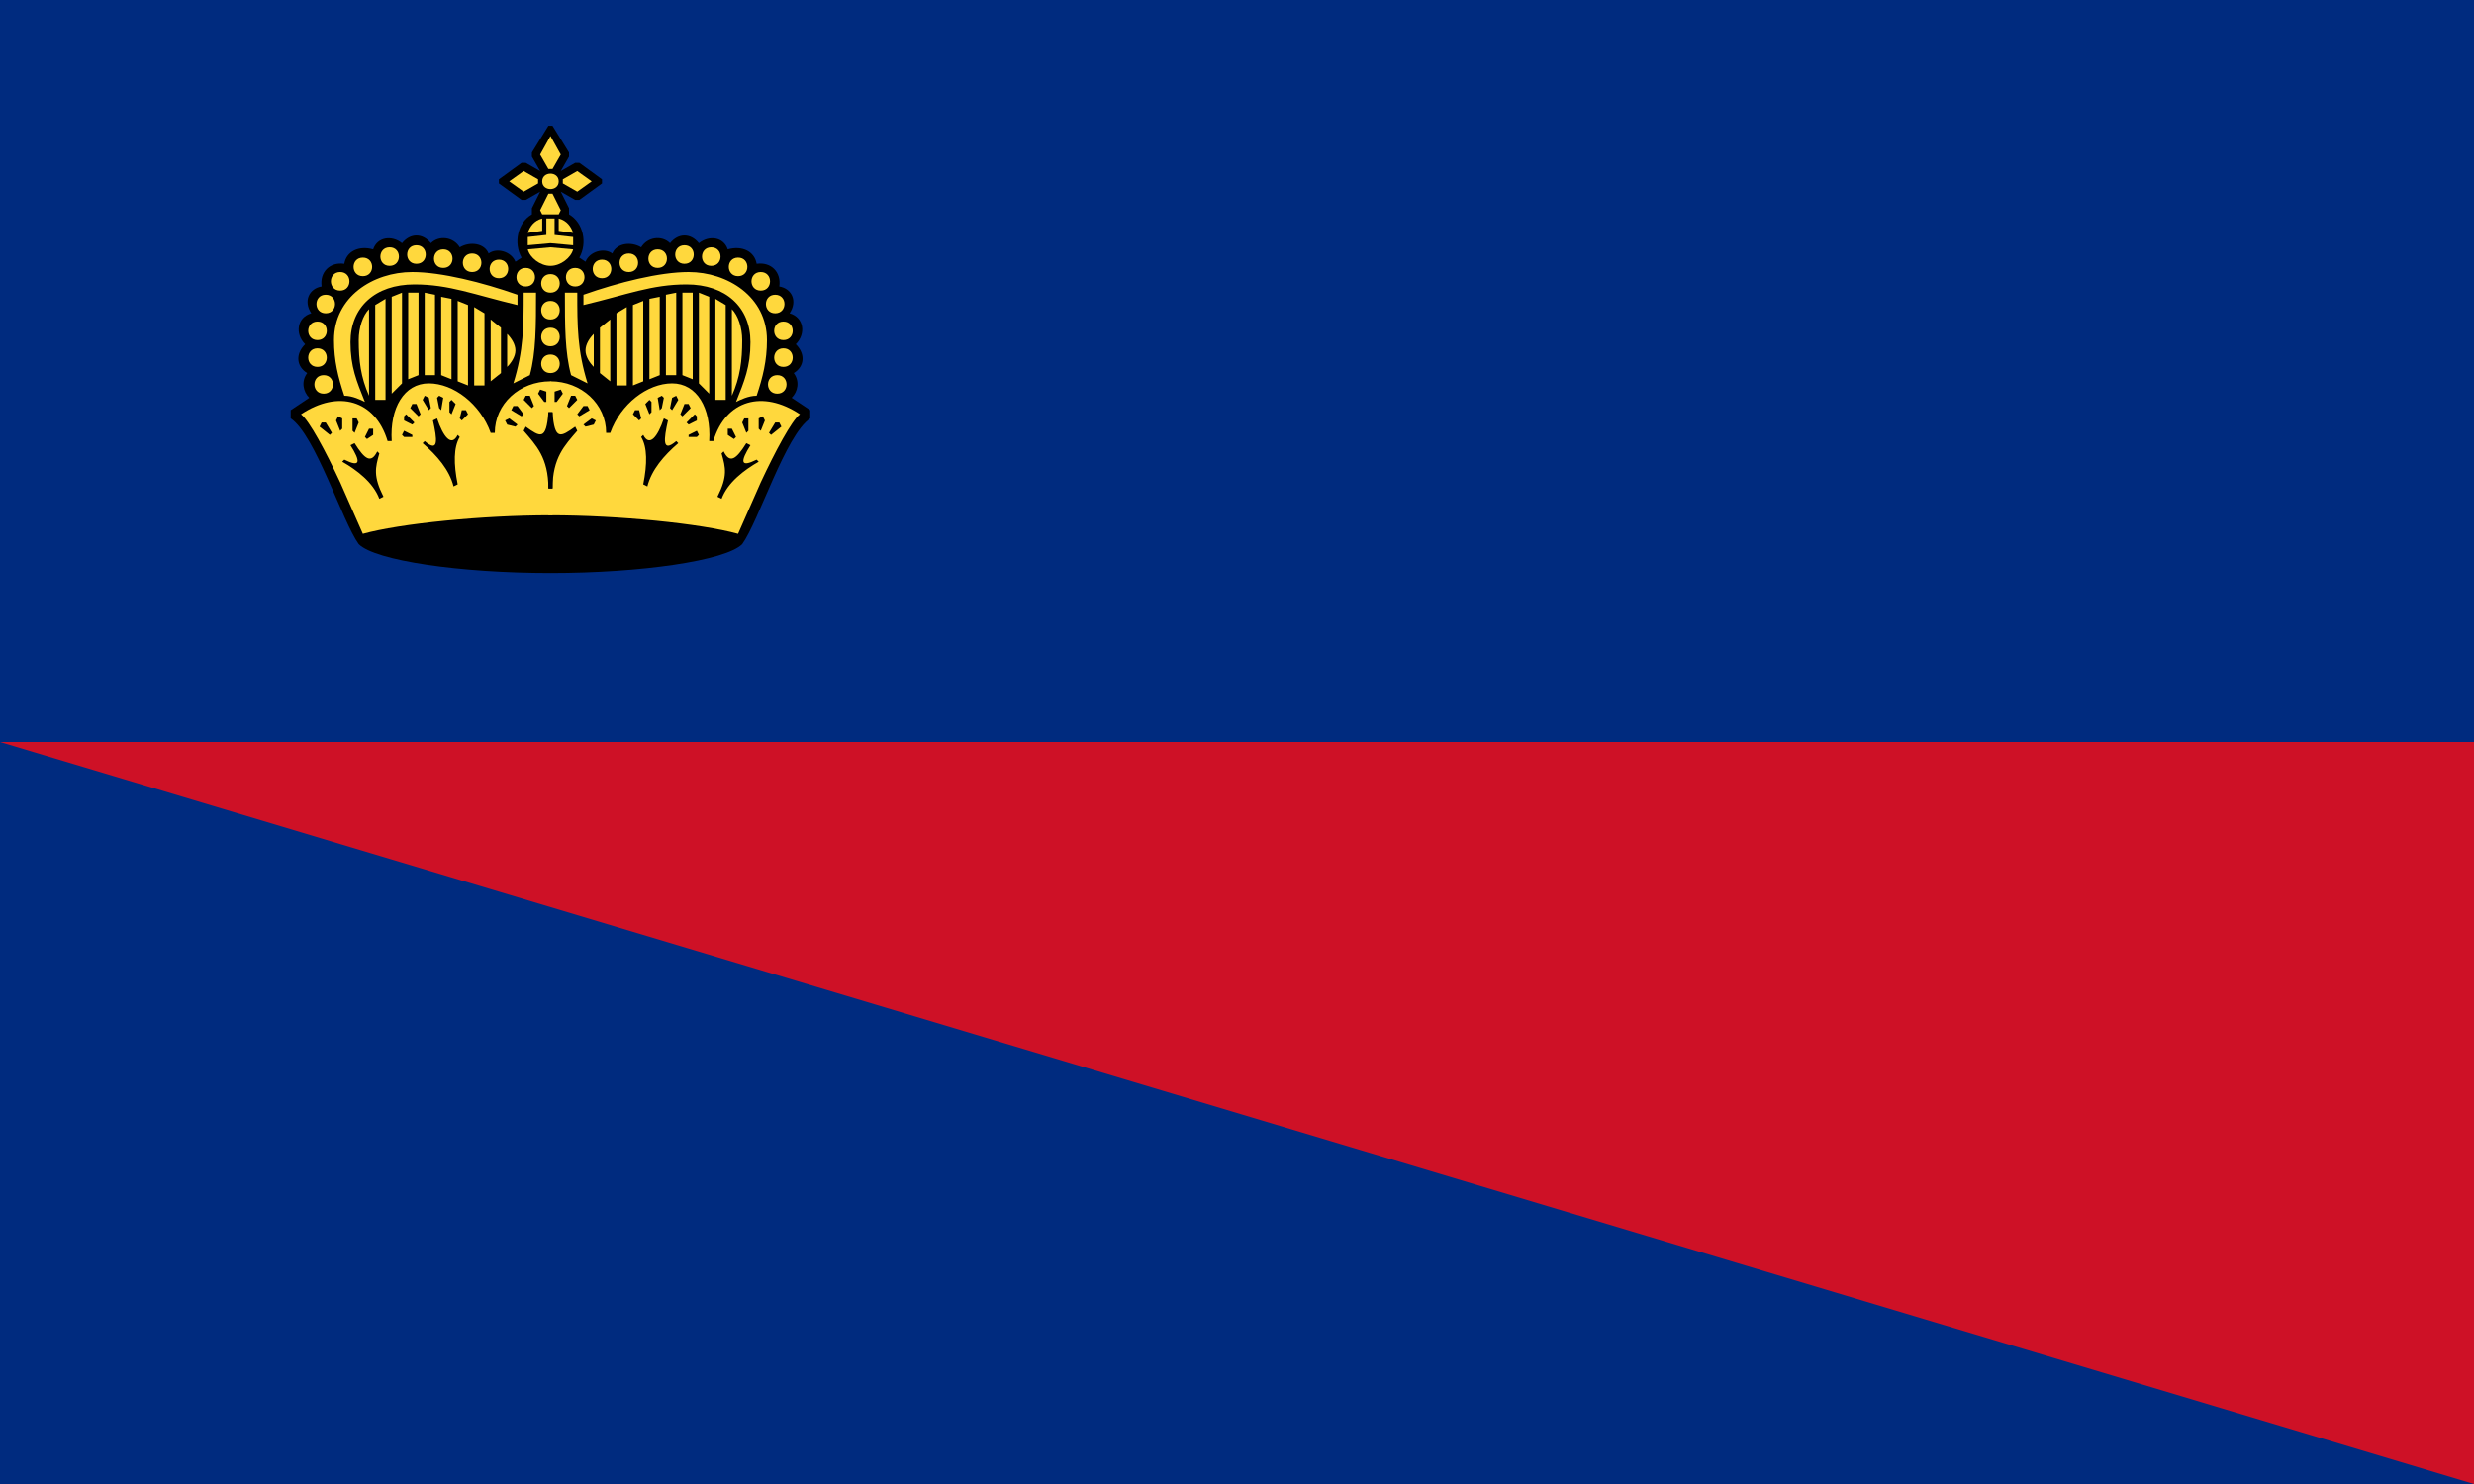
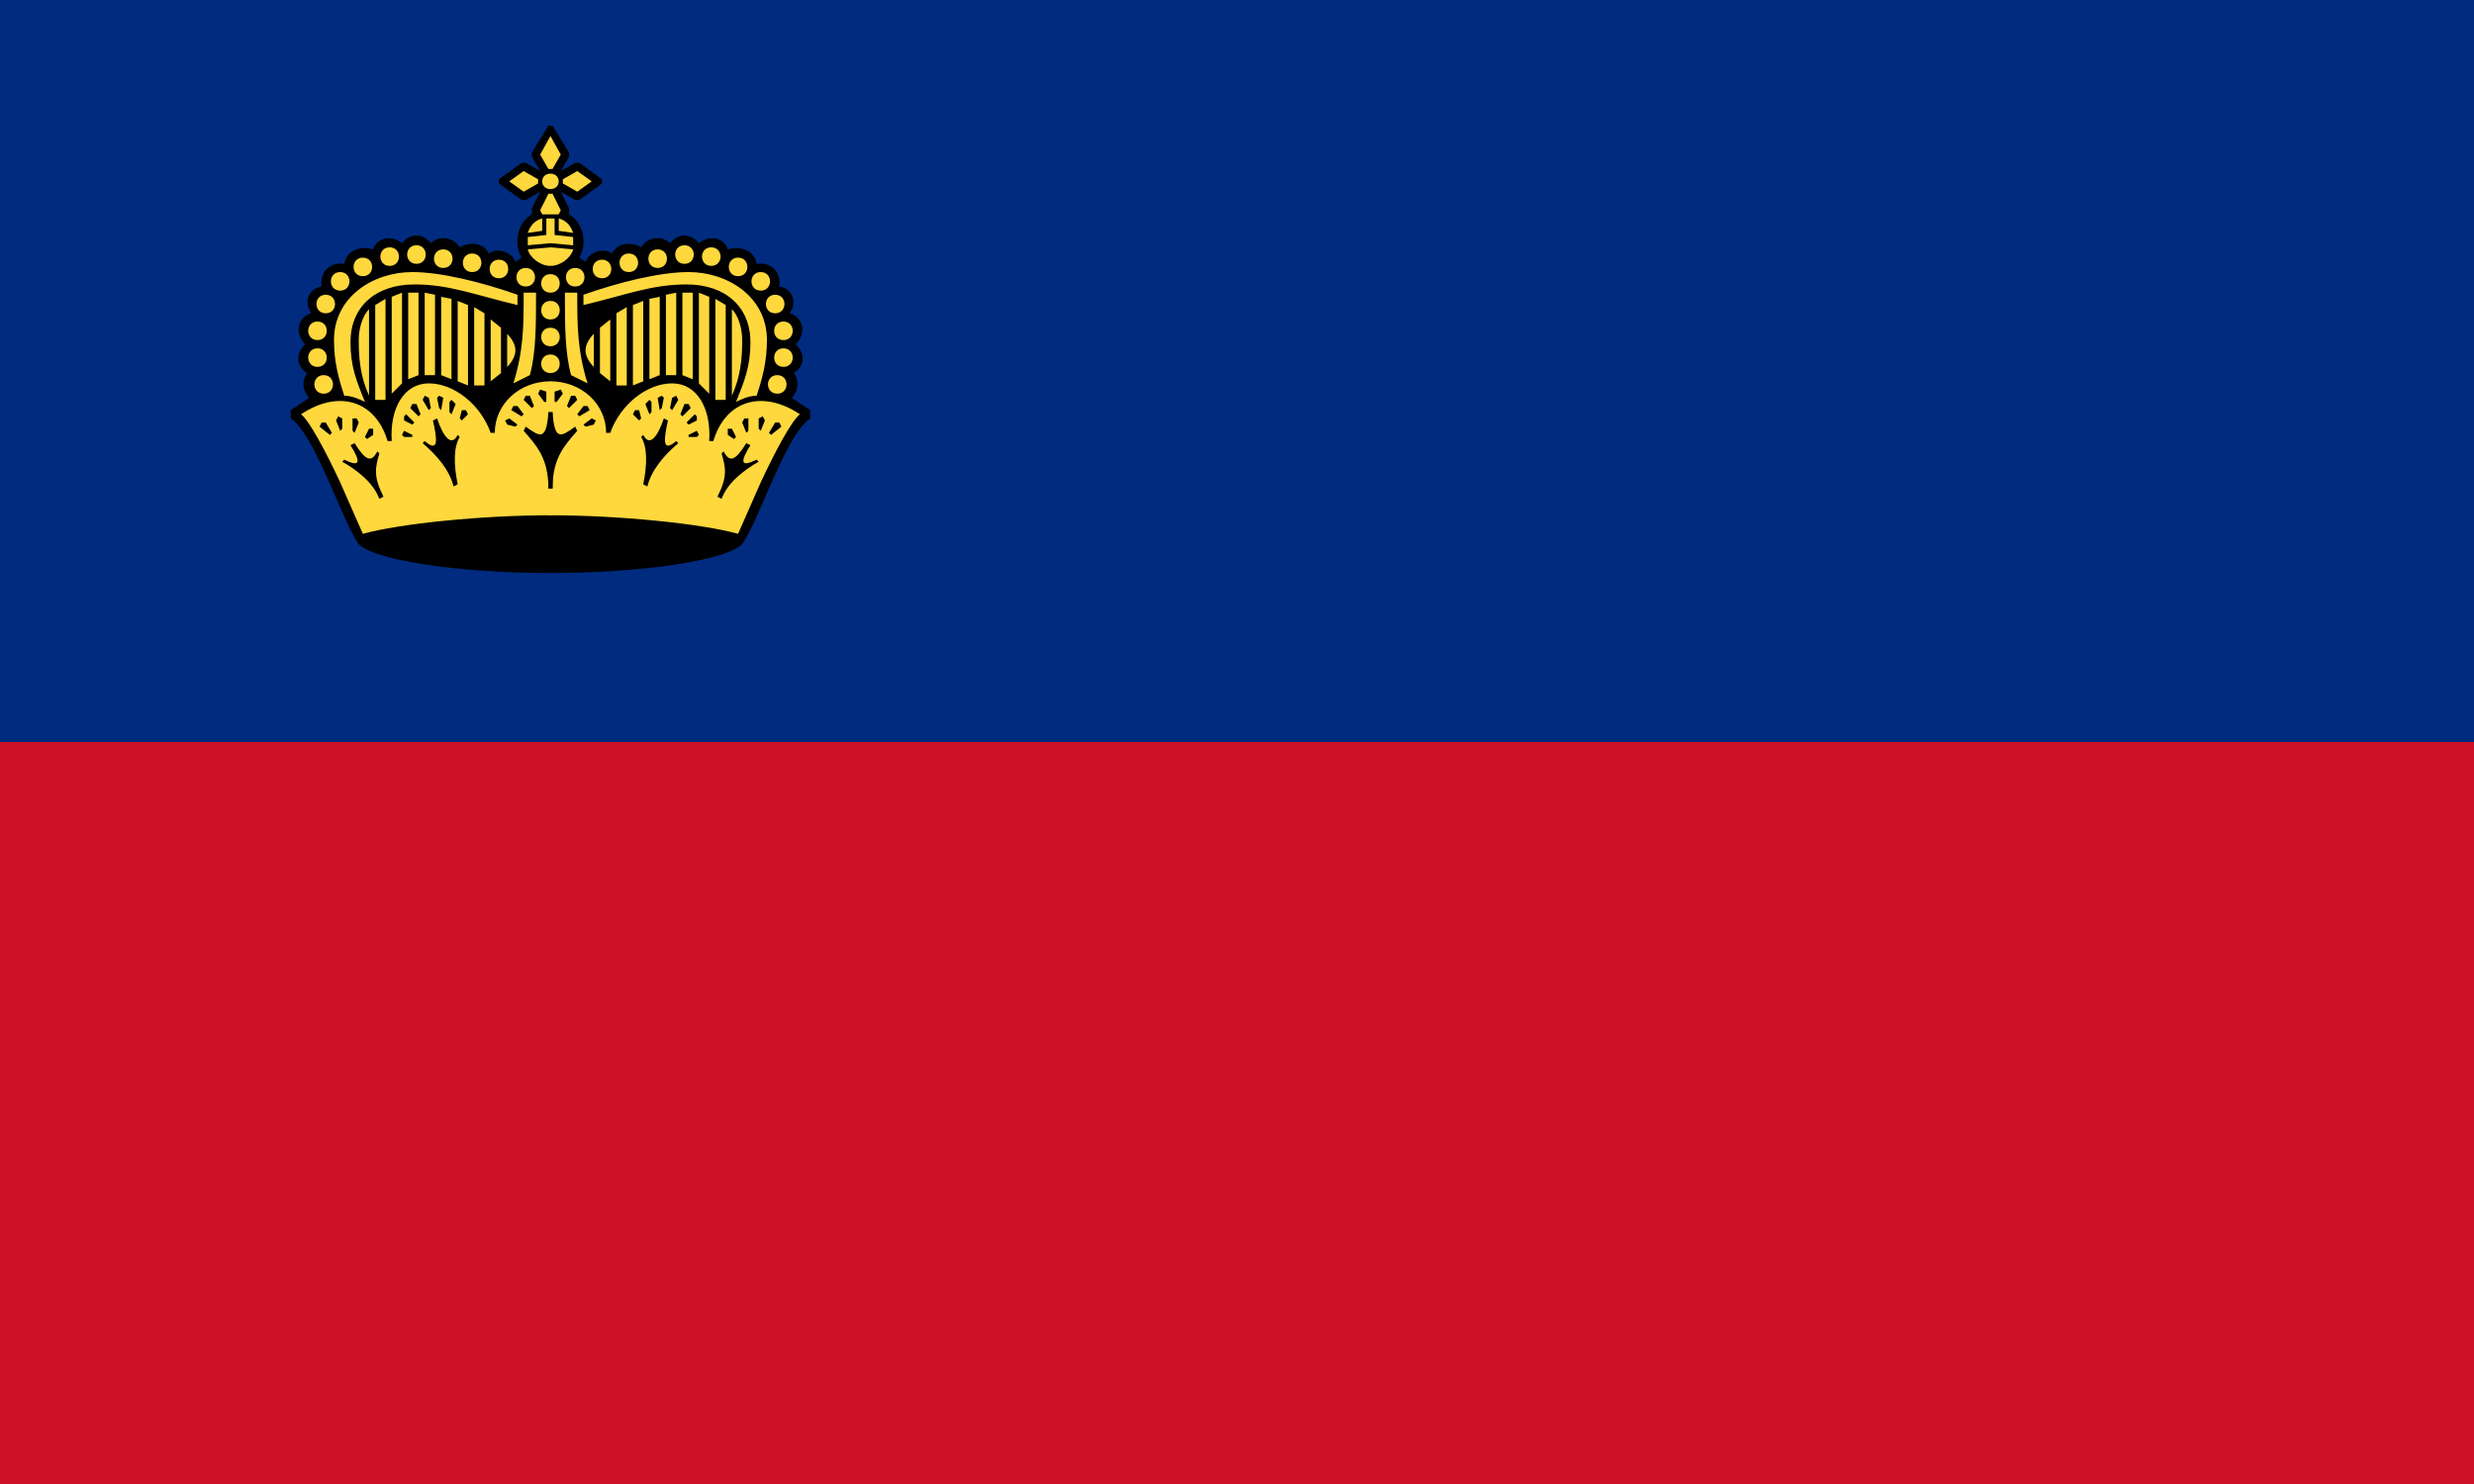
<svg xmlns="http://www.w3.org/2000/svg" xmlns:xlink="http://www.w3.org/1999/xlink" width="1200" height="720">
  <path fill="#002b7f" d="M0 0h1200v720H0z" />
-   <path fill="#ce1126" d="m0 360h1200v360Z" />
+   <path fill="#ce1126" d="m0 360h1200v360H0Z" />
  <path d="m267 278c44 0 85-6 93-14 8-11 21-53 33-61v-4l-9-6c3-3 4-8 1-12 5-3 6-9 1-14 5-5 4-13-3-15 4-6 1-12-5-13 1-7-4-12-11-11-1-6-7-9-14-7-2-6-9-7-14-3-4-5-10-5-14 0-4-4-11-3-14 2-5-3-12-2-14 3-4-3-11-1-13 4l-3-2c4-7 2-17-5-21v-3l-4-8 7 4h2l11-8v-2l-11-8h-2l-7 4 4-7v-2l-8-13h-2l-8 13v2l4 7-7-4h-2l-11 8v2l11 8h2l7-4-4 8v3c-7 4-9 14-5 21l-3 2c-2-5-9-7-13-4-2-5-9-6-14-3-3-5-10-6-14-2-4-5-10-5-14 0-5-4-12-3-14 3-7-2-13 1-14 7-7-1-12 4-11 11-6 1-9 7-5 13-7 2-8 10-3 15-5 5-4 11 1 14-3 4-2 9 1 12l-9 6v4c12 8 25 50 33 61 8 8 49 14 93 14Z" />
  <g fill="#ffd83d">
    <path id="a" d="m254 93l7-4v-2l-7-4-7 5 7 5Zm2 20l7-1v-6c-4 1-6 4-7 7Zm-1 26c6 0 6-9 0-9s-6 9 0 9Zm-13-4c6 0 6-9 0-9s-6 9 0 9Zm-13-3c6 0 6-9 0-9s-6 9 0 9Zm20 54l8-4c3-11 3-24 3-40h-6c0 16 0 28-5 44Zm-34-56c6 0 6-9 0-9s-6 9 0 9Zm-13-2c6 0 6-9 0-9s-6 9 0 9Zm44 50c2-2 4-5 4-8s-2-6-4-8v16Zm-8 7l5-4v-22l-5-4v30Zm-49-56c6 0 6-9 0-9s-6 9 0 9Zm41 58h5v-35l-5-3v38Zm-3 0v-39l-5-2v39l5 2Zm-8-3v-39l-5-1v38l5 2Zm-43-50c6 0 6-9 0-9s-6 9 0 9Zm30 48h5v-39l-5-1v40Zm-29 13c-4-10-7-17-7-29 0-17 12-28 31-28 17 0 29 5 50 10v-5c-17-6-37-11-51-11-19 0-38 12-38 33 0 10 2 18 5 27 4 0 8 2 10 3Zm21-11l5-2v-40h-5v42Zm-33-43c6 0 6-9 0-9s-6 9 0 9Zm25 50l5-5v-44l-5 2v47Zm-8 3h5v-49l-5 3v46Zm-24-42c6 0 6-9 0-9s-6 9 0 9Zm21 42v-44c-3 3-5 9-5 15 0 10 1 18 5 27v2Zm-25-29c6 0 6-9 0-9s-6 9 0 9Zm0 13c6 0 6-9 0-9s-6 9 0 9Zm3 13c6 0 6-9 0-9s-6 9 0 9Zm19 68c18-5 58-9 91-9h1v-64l-1-1c-15 0-27 11-27 25h-2c-5-14-18-24-30-24s-19 12-18 28h-2c-6-20-24-25-42-13 4 3 12 18 19 33l11 25Z" />
    <use xlink:href="#a" transform="scale(-1 1) translate(-534)" />
    <path d="m266 82h2l4-7-5-9-5 9 4 7Zm-3 6c0 5 8 5 8 0s-8-5-8 0Zm0 16h8l1-2-4-8h-2l-4 8 1 2Zm-7 15l11-1 11 1v-4l-9-1v-8h-4v8l-9 1v4Zm11 10c5 0 10-4 11-8l-11-1-11 1c1 4 6 8 11 8Zm0 13c6 0 6-9 0-9s-6 9 0 9Zm0 13c6 0 6-9 0-9s-6 9 0 9Zm0 13c6 0 6-9 0-9s-6 9 0 9Zm0 13c6 0 6-9 0-9s-6 9 0 9Z" />
  </g>
  <path id="b" fill="#000" d="m264 195l-3-4 1-2 3 1v5h-1Zm-6 3l-4-4 1-2h2l2 5-1 1Zm10 39h-2c0-15-6-21-12-28l1-2c7 5 10 7 11-7h2v37Zm-15-35l-5-3 1-2h2l3 4-1 1Zm-3 5l-4-1-1-2 2-1 4 3-1 1Zm-27-4l1-4h2l1 2-3 3-1-1Zm-4-2l-1-1v-5l1-1 2 2-2 5Zm-6-3l-1-5 1-1 2 1-1 6-1-1Zm-5 1l-3-5 1-2 2 1 1 5-1 1Zm-5 3l-4-4 1-2h2l2 5-1 1Zm17 34c-2-8-8-15-15-21l1-1c7 6 6-1 4-10l2-1c3 9 7 14 10 8l1 1c-3 5-3 13-1 23l-2 1Zm-20-30l-4-2v-2l1-1 4 4-1 1Zm0 6h-4l-1-1 1-2 4 2v1Zm-23 0l2-4h2v3l-3 2-1-1Zm-6-3v-6h2l1 2-2 5-1-1Zm-6 0l-2-5 1-2 2 1v5l-1 1Zm-5 2l-5-4 1-2h2l3 5-1 1Zm26 30l-2 1c-3-8-11-14-18-18l1-1c8 4 8 1 3-7l2-1c5 8 8 10 11 4l1 1c-2 7-3 11 2 21Z" />
  <use xlink:href="#b" transform="scale(-1 1) translate(-534)" />
</svg>
